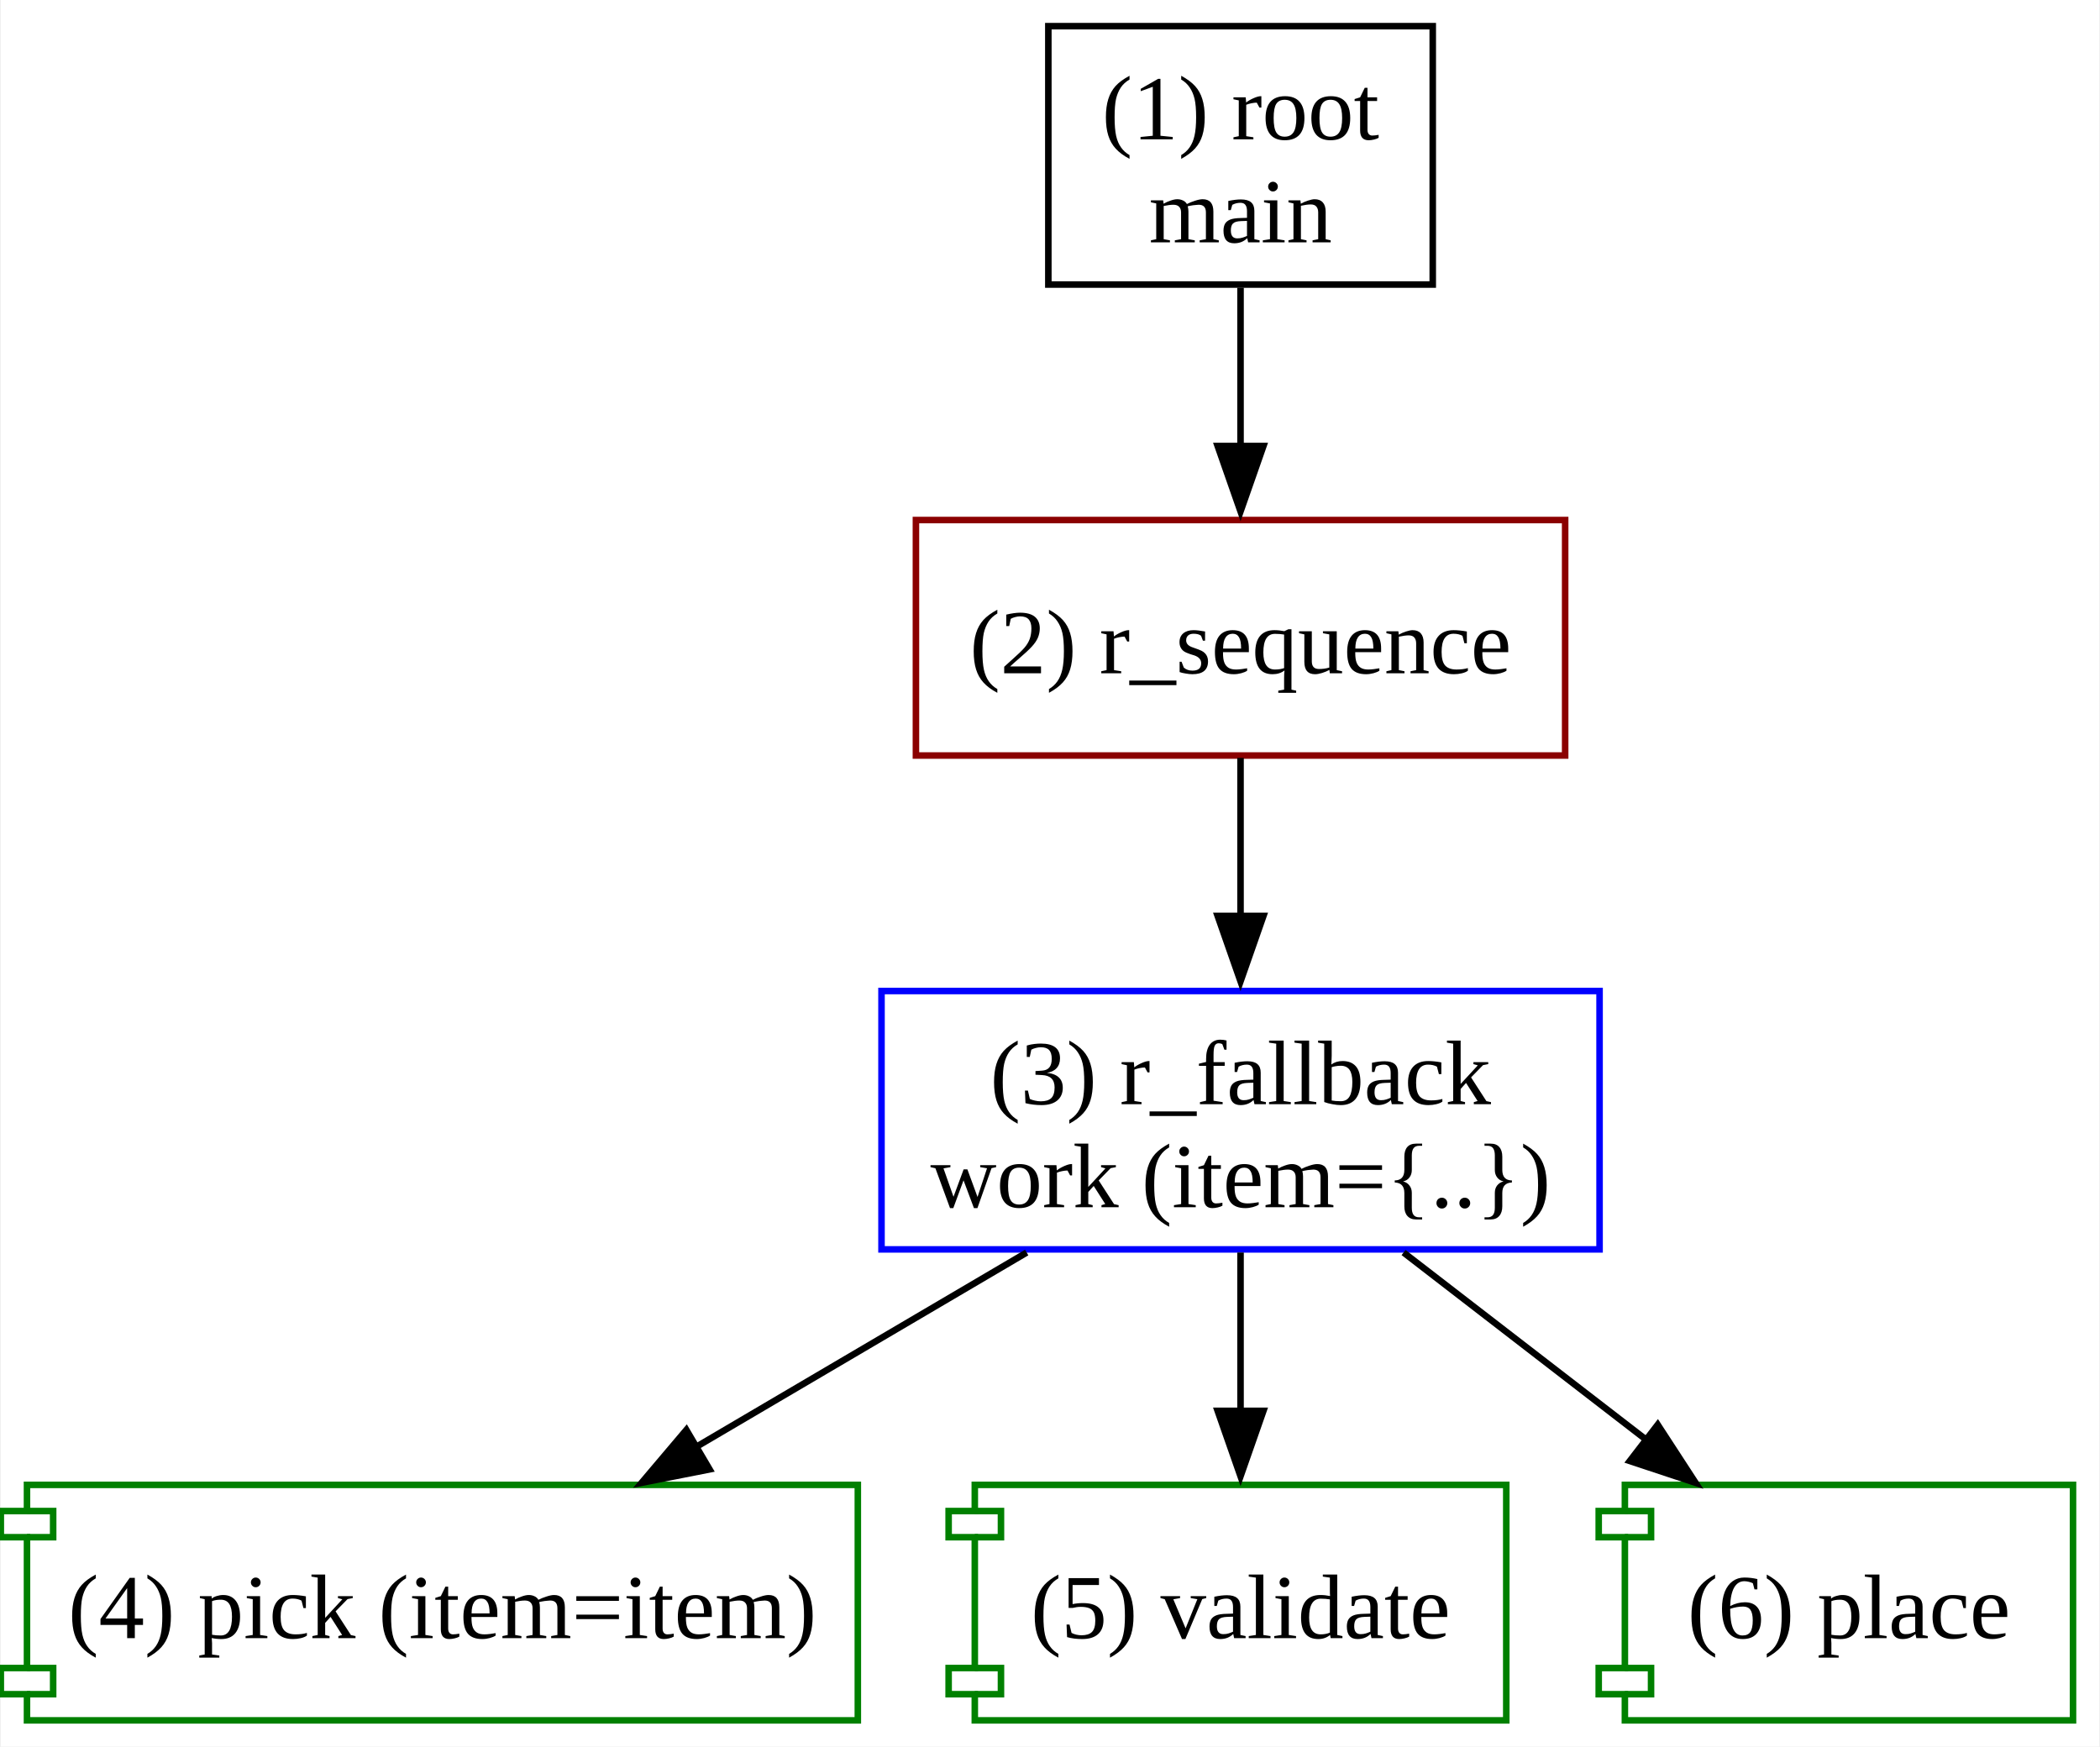
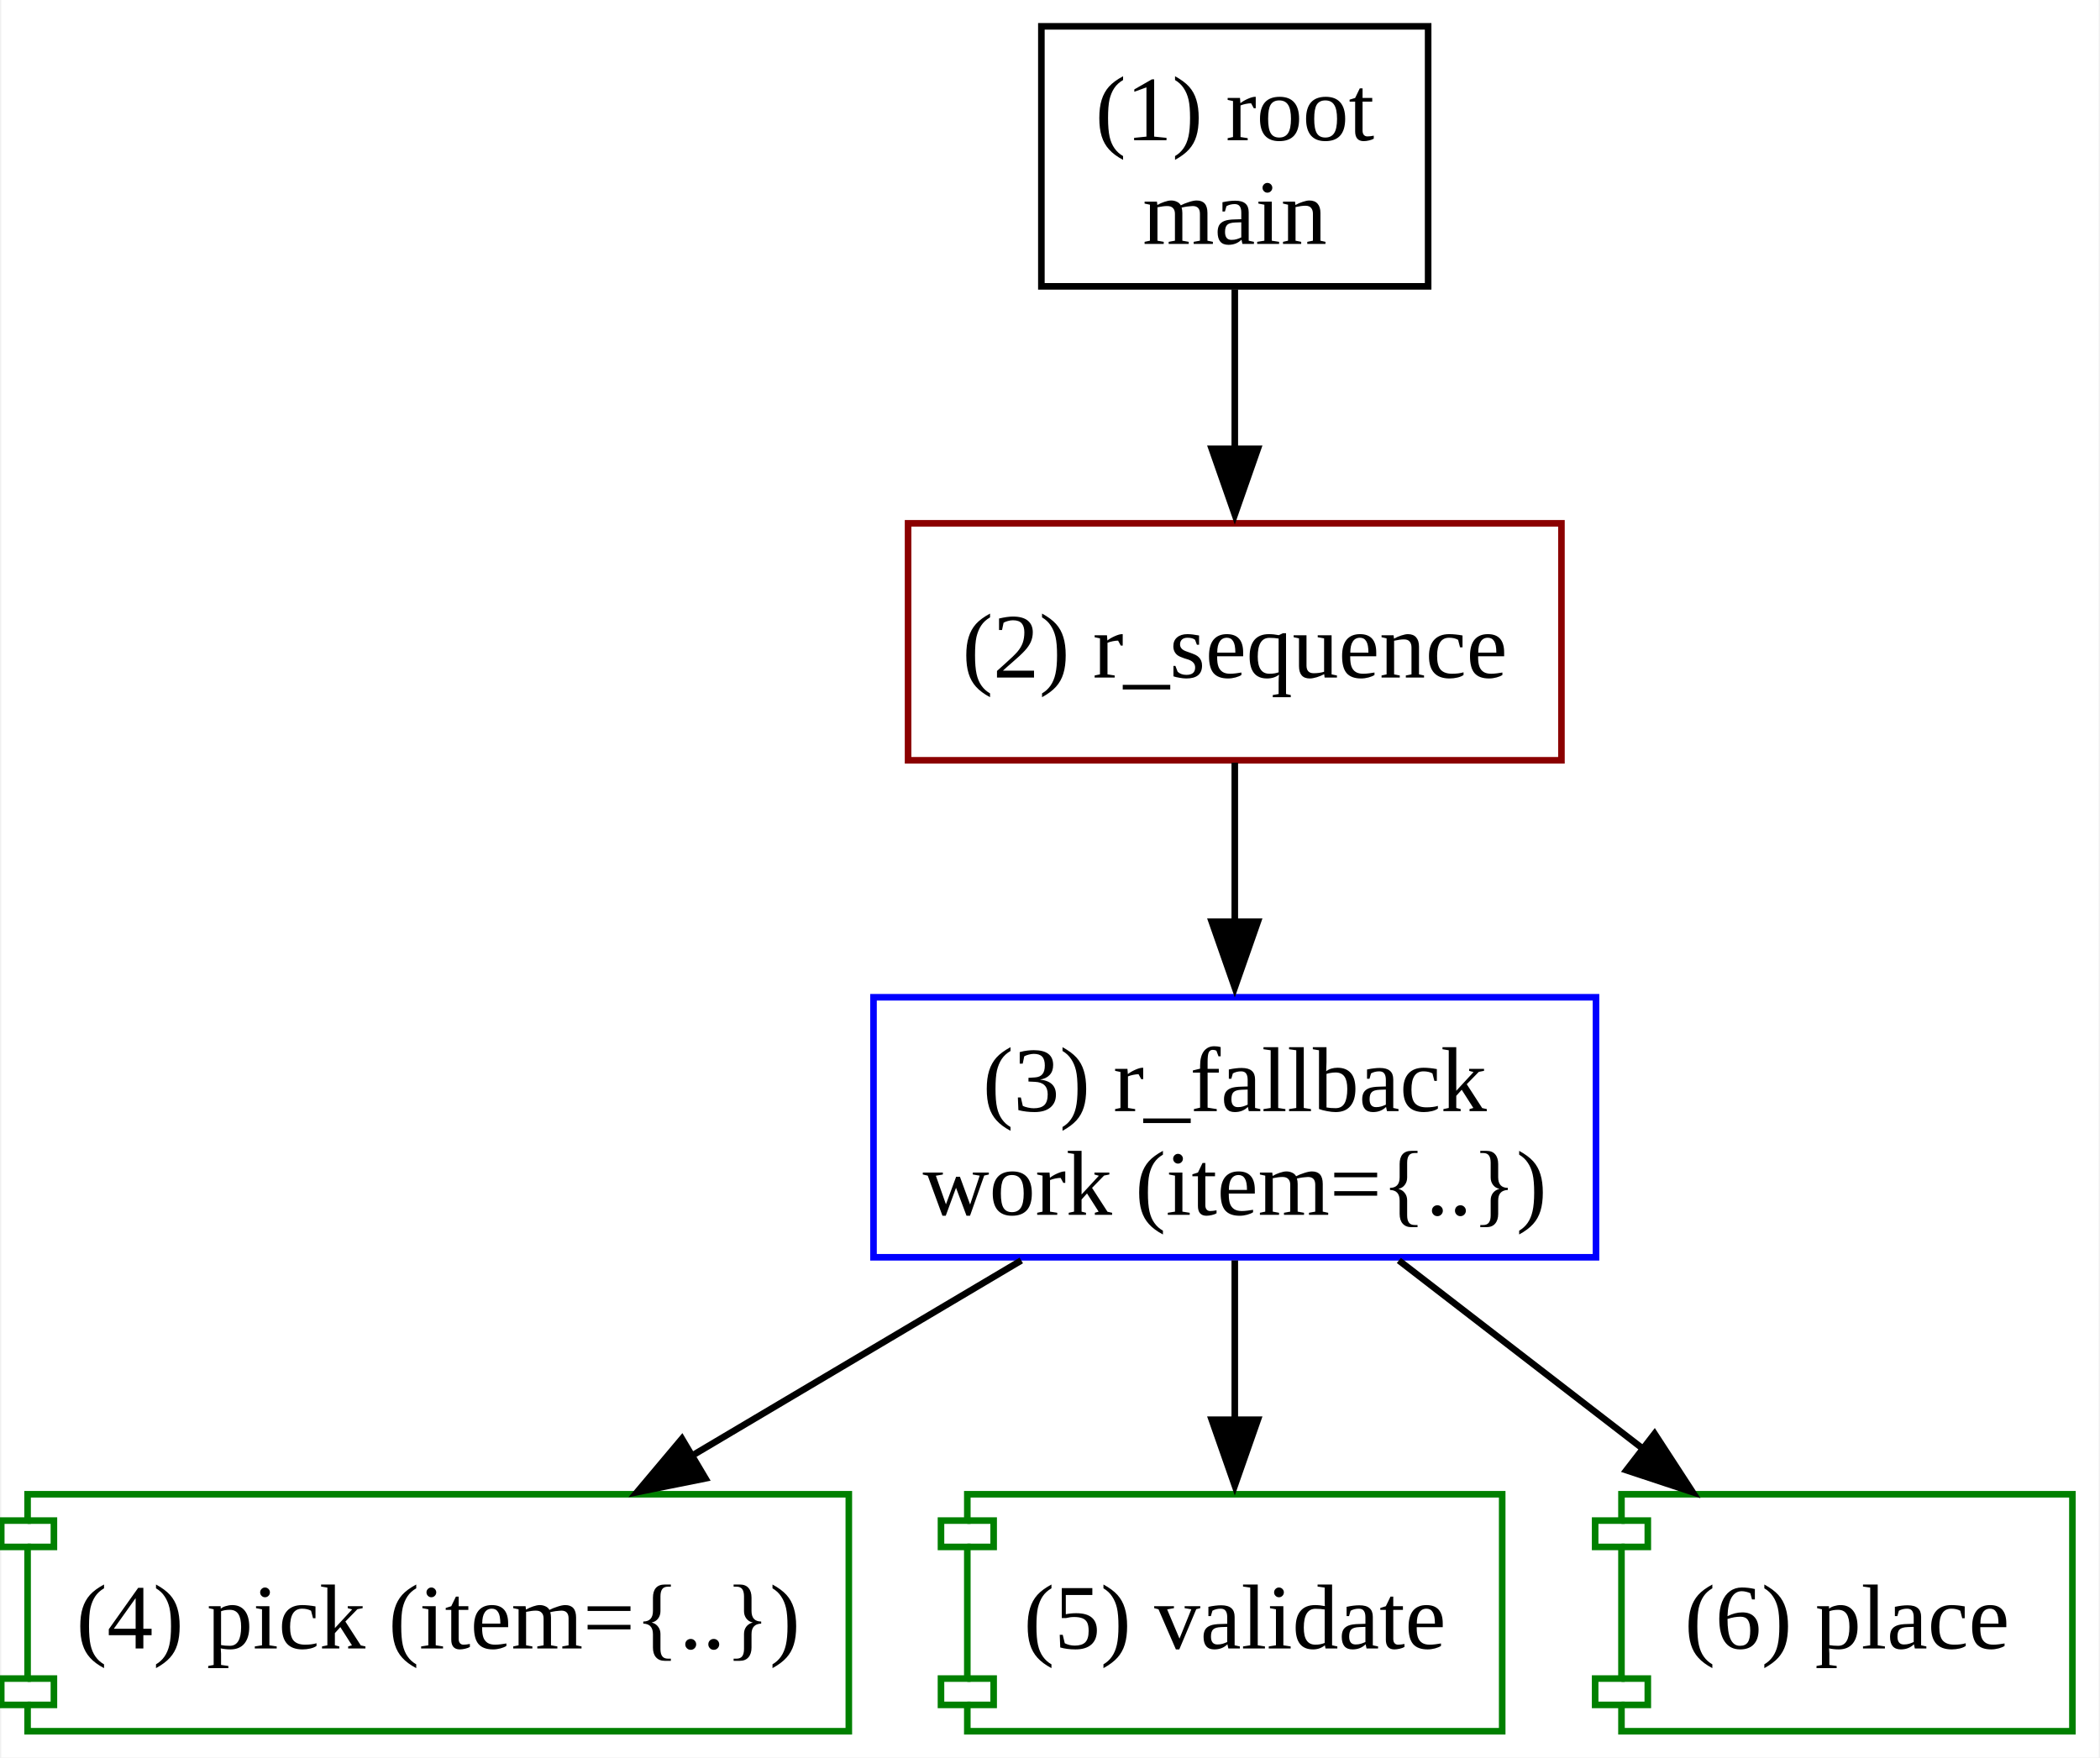
- <svg xmlns="http://www.w3.org/2000/svg" width="321pt" height="267pt" viewBox="0.00 0.00 320.75 267.00">
+ <svg xmlns="http://www.w3.org/2000/svg" width="319pt" height="267pt" viewBox="0.00 0.00 318.62 267.00">
  <g id="graph0" class="graph" transform="scale(1 1) rotate(0) translate(4 263)">
-     <polygon fill="white" stroke="none" points="-4,4 -4,-263 316.75,-263 316.75,4 -4,4" />
+     <polygon fill="white" stroke="none" points="-4,4 -4,-263 314.62,-263 314.62,4 -4,4" />
    <g id="node1" class="node">
-       <polygon fill="none" stroke="black" points="214.88,-259 156.12,-259 156.12,-219.5 214.88,-219.5 214.88,-259" />
-       <text text-anchor="middle" x="185.5" y="-241.7" font-family="Times New Roman,serif" font-size="14.00">(1) root</text>
-       <text text-anchor="middle" x="185.5" y="-225.95" font-family="Times New Roman,serif" font-size="14.00">main </text>
+       <polygon fill="none" stroke="black" points="212.75,-259 154,-259 154,-219.5 212.75,-219.5 212.75,-259" />
+       <text text-anchor="middle" x="183.38" y="-241.7" font-family="Times New Roman,serif" font-size="14.00">(1) root</text>
+       <text text-anchor="middle" x="183.38" y="-225.95" font-family="Times New Roman,serif" font-size="14.00">main </text>
    </g>
    <g id="node2" class="node">
-       <polygon fill="none" stroke="darkred" points="235.12,-183.5 135.88,-183.5 135.88,-147.5 235.12,-147.5 235.12,-183.5" />
-       <text text-anchor="middle" x="185.5" y="-160.07" font-family="Times New Roman,serif" font-size="14.00">(2) r_sequence</text>
+       <polygon fill="none" stroke="darkred" points="233,-183.5 133.75,-183.5 133.75,-147.5 233,-147.5 233,-183.5" />
+       <text text-anchor="middle" x="183.38" y="-160.07" font-family="Times New Roman,serif" font-size="14.00">(2) r_sequence</text>
    </g>
    <g id="edge1" class="edge">
-       <path fill="none" stroke="black" d="M185.5,-219.02C185.5,-211.57 185.5,-202.9 185.5,-194.76" />
-       <polygon fill="black" stroke="black" points="189,-194.82 185.5,-184.82 182,-194.82 189,-194.82" />
+       <path fill="none" stroke="black" d="M183.38,-219.02C183.38,-211.57 183.38,-202.9 183.38,-194.76" />
+       <polygon fill="black" stroke="black" points="186.88,-194.82 183.38,-184.82 179.88,-194.82 186.88,-194.82" />
    </g>
    <g id="node3" class="node">
-       <polygon fill="none" stroke="blue" points="240.38,-111.5 130.62,-111.5 130.62,-72 240.38,-72 240.38,-111.5" />
-       <text text-anchor="middle" x="185.5" y="-94.2" font-family="Times New Roman,serif" font-size="14.00">(3) r_fallback</text>
-       <text text-anchor="middle" x="185.5" y="-78.45" font-family="Times New Roman,serif" font-size="14.00">work (item={..})</text>
+       <polygon fill="none" stroke="blue" points="238.25,-111.5 128.5,-111.5 128.5,-72 238.25,-72 238.25,-111.5" />
+       <text text-anchor="middle" x="183.38" y="-94.2" font-family="Times New Roman,serif" font-size="14.00">(3) r_fallback</text>
+       <text text-anchor="middle" x="183.38" y="-78.45" font-family="Times New Roman,serif" font-size="14.00">work (item={..})</text>
    </g>
    <g id="edge2" class="edge">
-       <path fill="none" stroke="black" d="M185.5,-147.13C185.5,-139.83 185.5,-131.12 185.5,-122.84" />
-       <polygon fill="black" stroke="black" points="189,-122.98 185.5,-112.98 182,-122.98 189,-122.98" />
+       <path fill="none" stroke="black" d="M183.38,-147.13C183.38,-139.83 183.38,-131.12 183.38,-122.84" />
+       <polygon fill="black" stroke="black" points="186.88,-122.98 183.38,-112.98 179.88,-122.98 186.88,-122.98" />
    </g>
    <g id="node4" class="node">
-       <polygon fill="none" stroke="green" points="127,-36 0,-36 0,-32 -4,-32 -4,-28 0,-28 0,-8 -4,-8 -4,-4 0,-4 0,0 127,0 127,-36" />
+       <polygon fill="none" stroke="green" points="124.75,-36 0,-36 0,-32 -4,-32 -4,-28 0,-28 0,-8 -4,-8 -4,-4 0,-4 0,0 124.75,0 124.75,-36" />
      <polyline fill="none" stroke="green" points="0,-32 4,-32 4,-28 0,-28" />
      <polyline fill="none" stroke="green" points="0,-8 4,-8 4,-4 0,-4" />
-       <text text-anchor="middle" x="63.5" y="-12.57" font-family="Times New Roman,serif" font-size="14.00">(4) pick (item=item)</text>
+       <text text-anchor="middle" x="62.38" y="-12.57" font-family="Times New Roman,serif" font-size="14.00">(4) pick (item={..})</text>
    </g>
    <g id="edge3" class="edge">
-       <path fill="none" stroke="black" d="M152.81,-71.52C137.23,-62.36 118.49,-51.34 102.21,-41.76" />
-       <polygon fill="black" stroke="black" points="104.34,-38.37 93.95,-36.32 100.79,-44.4 104.34,-38.37" />
+       <path fill="none" stroke="black" d="M150.95,-71.52C135.5,-62.36 116.91,-51.34 100.76,-41.76" />
+       <polygon fill="black" stroke="black" points="102.97,-38.41 92.58,-36.32 99.4,-44.43 102.97,-38.41" />
    </g>
    <g id="node5" class="node">
-       <polygon fill="none" stroke="green" points="226.12,-36 144.88,-36 144.88,-32 140.88,-32 140.88,-28 144.88,-28 144.88,-8 140.88,-8 140.88,-4 144.88,-4 144.88,0 226.12,0 226.12,-36" />
-       <polyline fill="none" stroke="green" points="144.88,-32 148.88,-32 148.88,-28 144.88,-28" />
-       <polyline fill="none" stroke="green" points="144.88,-8 148.88,-8 148.88,-4 144.88,-4" />
-       <text text-anchor="middle" x="185.5" y="-12.57" font-family="Times New Roman,serif" font-size="14.00">(5) validate </text>
+       <polygon fill="none" stroke="green" points="224,-36 142.75,-36 142.75,-32 138.75,-32 138.75,-28 142.75,-28 142.75,-8 138.75,-8 138.75,-4 142.75,-4 142.75,0 224,0 224,-36" />
+       <polyline fill="none" stroke="green" points="142.75,-32 146.75,-32 146.75,-28 142.75,-28" />
+       <polyline fill="none" stroke="green" points="142.75,-8 146.75,-8 146.75,-4 142.75,-4" />
+       <text text-anchor="middle" x="183.38" y="-12.57" font-family="Times New Roman,serif" font-size="14.00">(5) validate </text>
    </g>
    <g id="edge4" class="edge">
-       <path fill="none" stroke="black" d="M185.5,-71.52C185.5,-64.07 185.5,-55.4 185.5,-47.26" />
-       <polygon fill="black" stroke="black" points="189,-47.32 185.5,-37.32 182,-47.32 189,-47.32" />
+       <path fill="none" stroke="black" d="M183.38,-71.52C183.38,-64.07 183.38,-55.4 183.38,-47.26" />
+       <polygon fill="black" stroke="black" points="186.88,-47.32 183.38,-37.32 179.88,-47.32 186.88,-47.32" />
    </g>
    <g id="node6" class="node">
-       <polygon fill="none" stroke="green" points="312.75,-36 244.25,-36 244.25,-32 240.25,-32 240.25,-28 244.25,-28 244.25,-8 240.25,-8 240.25,-4 244.25,-4 244.25,0 312.75,0 312.75,-36" />
-       <polyline fill="none" stroke="green" points="244.25,-32 248.25,-32 248.25,-28 244.25,-28" />
-       <polyline fill="none" stroke="green" points="244.25,-8 248.25,-8 248.25,-4 244.25,-4" />
-       <text text-anchor="middle" x="278.5" y="-12.57" font-family="Times New Roman,serif" font-size="14.00">(6) place </text>
+       <polygon fill="none" stroke="green" points="310.62,-36 242.12,-36 242.12,-32 238.12,-32 238.12,-28 242.12,-28 242.12,-8 238.12,-8 238.12,-4 242.12,-4 242.12,0 310.62,0 310.62,-36" />
+       <polyline fill="none" stroke="green" points="242.12,-32 246.12,-32 246.12,-28 242.12,-28" />
+       <polyline fill="none" stroke="green" points="242.12,-8 246.12,-8 246.12,-4 242.12,-4" />
+       <text text-anchor="middle" x="276.38" y="-12.57" font-family="Times New Roman,serif" font-size="14.00">(6) place </text>
    </g>
    <g id="edge5" class="edge">
-       <path fill="none" stroke="black" d="M210.42,-71.52C221.85,-62.7 235.52,-52.16 247.59,-42.84" />
-       <polygon fill="black" stroke="black" points="249.27,-45.2 255.05,-36.32 245,-39.65 249.27,-45.2" />
+       <path fill="none" stroke="black" d="M208.3,-71.52C219.73,-62.7 233.39,-52.16 245.47,-42.84" />
+       <polygon fill="black" stroke="black" points="247.15,-45.2 252.93,-36.32 242.87,-39.65 247.15,-45.2" />
    </g>
  </g>
</svg>
